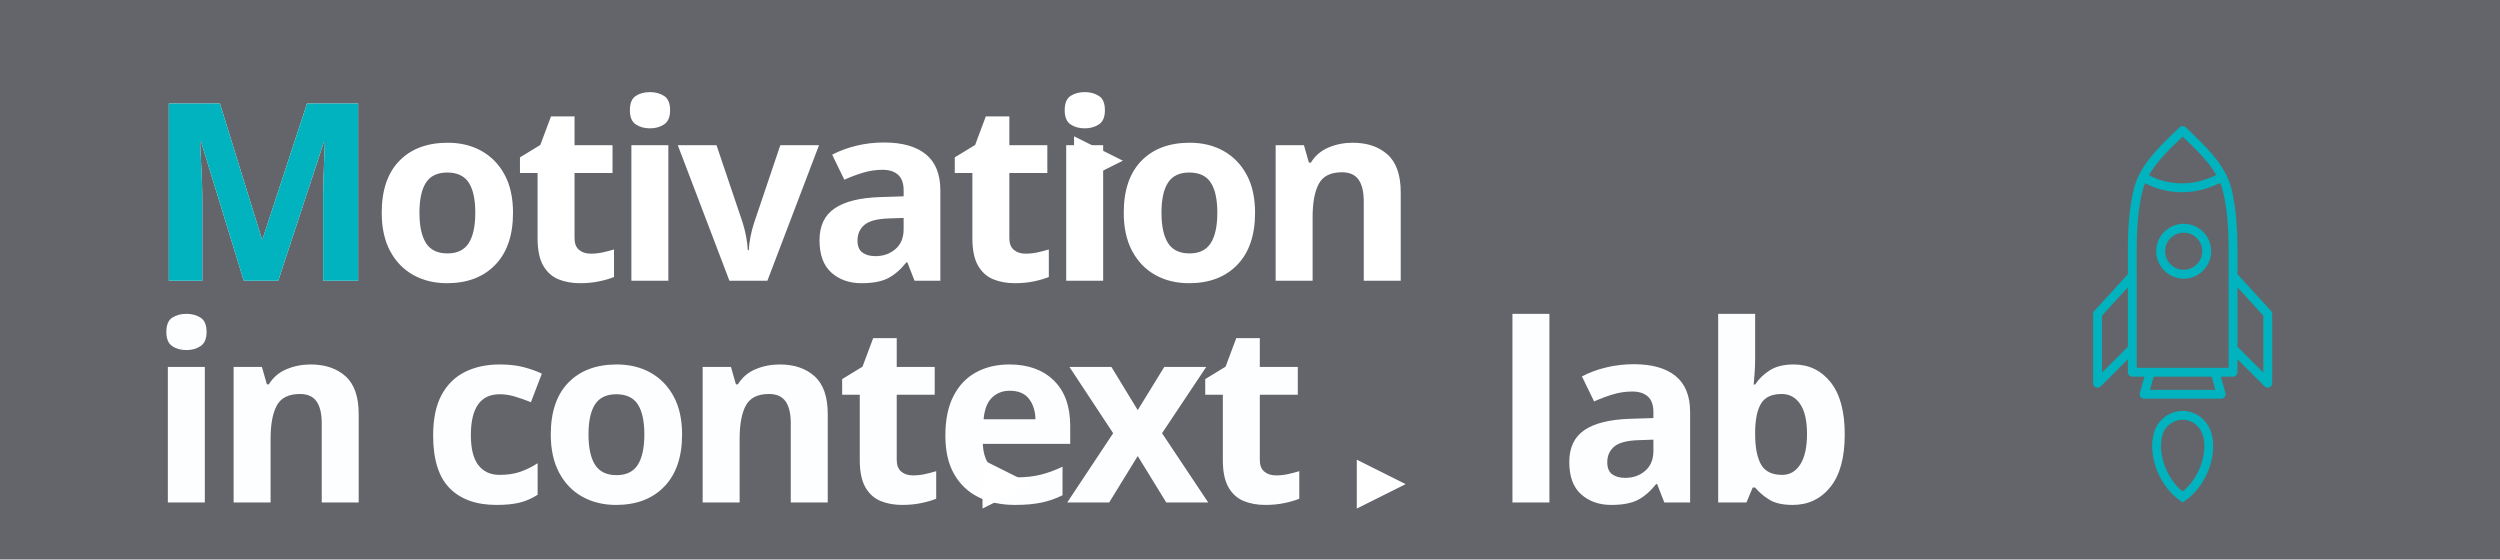
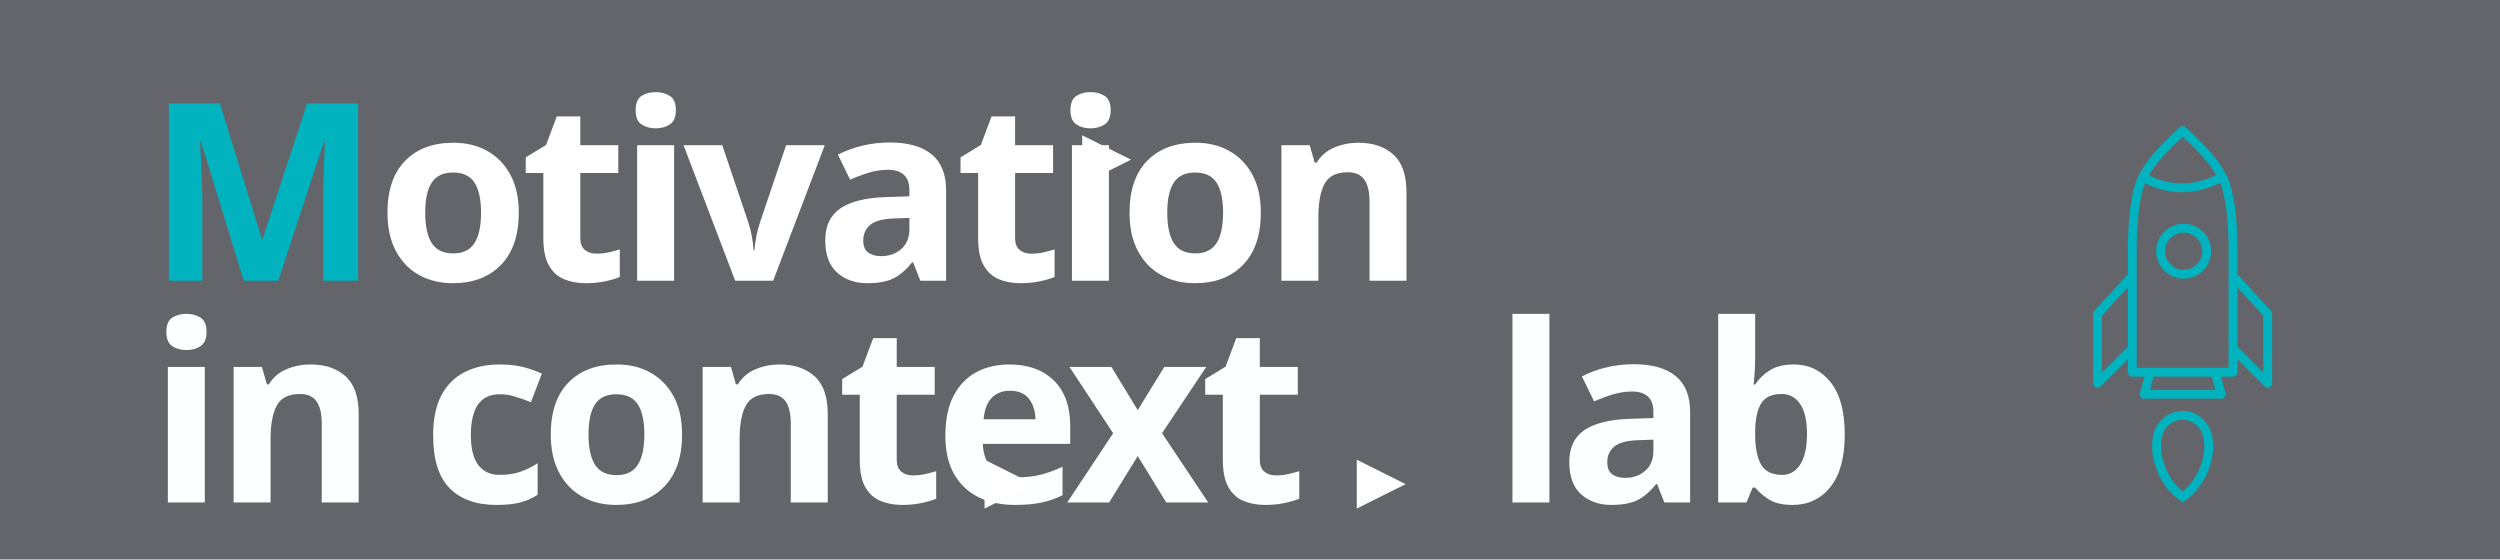
<svg xmlns="http://www.w3.org/2000/svg" width="1229px" height="275px" viewBox="0 0 1229 275" version="1.1">
-   <g id="mic-banner" stroke="none" stroke-width="1" fill="none" fill-rule="evenodd">
+   <g id="Page-1" stroke="none" stroke-width="1" fill="none" fill-rule="evenodd">
    <rect id="Rectangle" fill="#63656A" x="0" y="0" width="1229" height="275" />
    <text id="in-context" font-family="Poppins-Bold, Poppins" font-size="122" font-weight="bold" letter-spacing="-4.88" fill="#FDFEFF">
      <tspan x="73" y="247">in context</tspan>
    </text>
-     <text id="Motivation" fill="#FFFFFF" fill-rule="nonzero" font-family="Poppins-Bold, Poppins" font-size="122" font-weight="bold" letter-spacing="-4.88">
-       <tspan x="72" y="138">Motivation</tspan>
+     <text id="otivation" fill="#FFFFFF" fill-rule="nonzero" font-family="Poppins-Bold, Poppins" font-size="122" font-weight="bold" letter-spacing="-4.88">
+       <tspan x="185" y="138">otivation</tspan>
    </text>
    <text id="M" fill="#00B3BE" fill-rule="nonzero" font-family="Poppins-Bold, Poppins" font-size="122" font-weight="bold" letter-spacing="-4.88">
      <tspan x="72" y="138">M</tspan>
    </text>
-     <polygon id="Triangle" fill="#FFFFFF" transform="translate(540, 79) rotate(90) translate(-540, -79) " points="540 67 552 91 528 91" />
-     <polygon id="Triangle" fill="#FFFFFF" transform="translate(679, 238) rotate(90) translate(-679, -238) " points="679 226 691 250 667 250" />
-     <polygon id="Triangle" fill="#FFFFFF" transform="translate(495, 238) rotate(90) translate(-495, -238) " points="495 226 507 250 483 250" />
+     <polygon id="Triangle" fill="#FFFFFF" transform="translate(544, 78.5) rotate(90) translate(-544, -78.5) " points="544 66.5 556 90.5 532 90.5" />
    <text id="lab" font-family="Poppins-Bold, Poppins" font-size="122" font-weight="bold" letter-spacing="-4.88" fill="#FDFEFF">
      <tspan x="734" y="247">lab</tspan>
    </text>
    <g id="Group-4" transform="translate(1029, 62)" fill="#00B3BE" fill-rule="nonzero">
      <path d="M49.392,141.055 C45.498,139.501 41.281,139.666 37.524,141.536 C33.747,143.41 30.947,146.781 29.843,150.779 C26.728,162.054 32.519,177.017 42.753,184.139 L43.992,185 L45.229,184.139 C54.749,177.517 60.518,164.169 58.65,153.093 C57.708,147.495 54.246,142.994 49.392,141.055 Z M43.992,179.641 C36.061,173.258 31.538,160.951 34.027,151.94 C34.802,149.132 36.782,146.76 39.454,145.431 C40.897,144.714 42.436,144.355 43.981,144.355 C45.26,144.355 46.545,144.601 47.782,145.097 C51.218,146.468 53.679,149.729 54.369,153.821 C55.869,162.699 51.361,173.721 43.992,179.641 Z" id="Shape" />
      <path d="M44.5,48 C37.056,48 31,54.055 31,61.499 C31,68.943 37.056,75 44.5,75 C51.944,75 58,68.945 58,61.499 C58,54.055 51.944,48 44.5,48 Z M44.5,70.628 C39.466,70.628 35.37,66.531 35.37,61.497 C35.37,56.462 39.466,52.368 44.5,52.368 C49.534,52.368 53.63,56.462 53.63,61.497 C53.63,66.531 49.534,70.628 44.5,70.628 Z" id="Shape" />
      <path d="M87.429,90.84 L70.933,72.815 C70.935,71.586 70.939,70.357 70.944,69.108 C71,56.064 71.061,42.577 67.799,30.166 C64.853,18.955 54.939,9.552 46.973,1.998 L45.501,0.602 C44.661,-0.201 43.337,-0.201 42.496,0.602 L41.027,1.998 C33.059,9.555 23.145,18.955 20.201,30.166 C16.939,42.577 17,56.064 17.056,69.108 C17.063,70.359 17.065,71.592 17.067,72.826 C17.056,72.837 17.043,72.839 17.035,72.85 L0.571,90.84 C0.205,91.242 0,91.764 0,92.308 L0,126.413 C0,127.292 0.531,128.088 1.344,128.423 C1.614,128.536 1.897,128.588 2.178,128.588 C2.744,128.588 3.301,128.367 3.717,127.951 L17.072,114.611 L17.072,121 C17.072,122.202 18.047,123.175 19.249,123.175 L25.211,123.175 L22.94,131.238 C22.755,131.892 22.888,132.597 23.299,133.139 C23.711,133.682 24.353,134 25.035,134 L62.965,134 C63.647,134 64.289,133.682 64.701,133.139 C65.112,132.597 65.245,131.892 65.06,131.238 L62.789,123.175 L68.751,123.175 C69.953,123.175 70.928,122.202 70.928,121 L70.928,114.613 L84.283,127.951 C84.699,128.367 85.256,128.588 85.822,128.588 C86.103,128.588 86.386,128.536 86.656,128.423 C87.471,128.088 88,127.292 88,126.413 L88,92.308 C88,91.764 87.795,91.24 87.429,90.84 Z M17.07,108.458 L4.353,121.16 L4.353,93.152 L17.07,79.257 L17.07,108.458 Z M43.999,5.176 C49.961,10.829 56.513,17.048 60.526,24.019 C44.456,31.943 31.594,26.422 27.411,24.128 C31.422,17.111 38.006,10.857 43.999,5.176 Z M27.909,129.65 L29.732,123.172 L58.266,123.172 L60.089,129.65 L27.909,129.65 Z M66.588,69.089 C66.582,70.755 66.573,72.404 66.573,74.037 L66.573,118.822 L21.425,118.822 L21.425,74.037 C21.425,72.404 21.418,70.753 21.409,69.089 C21.353,56.325 21.294,43.127 24.41,31.268 C24.697,30.174 25.074,29.1 25.505,28.038 C28.602,29.705 35.067,32.506 43.622,32.506 C49.147,32.506 55.542,31.308 62.438,27.908 C62.893,29.011 63.285,30.131 63.584,31.271 C66.702,43.127 66.643,56.325 66.588,69.089 Z M83.645,121.16 L70.928,108.46 L70.928,79.257 L83.645,93.152 L83.645,121.16 Z" id="Shape" />
    </g>
+     <polygon id="Triangle" fill="#FFFFFF" transform="translate(679, 238) rotate(90) translate(-679, -238) " points="679 226 691 250 667 250" />
+     <polygon id="Triangle" fill="#FFFFFF" transform="translate(496, 238) rotate(90) translate(-496, -238) " points="496 226 508 250 484 250" />
  </g>
</svg>
